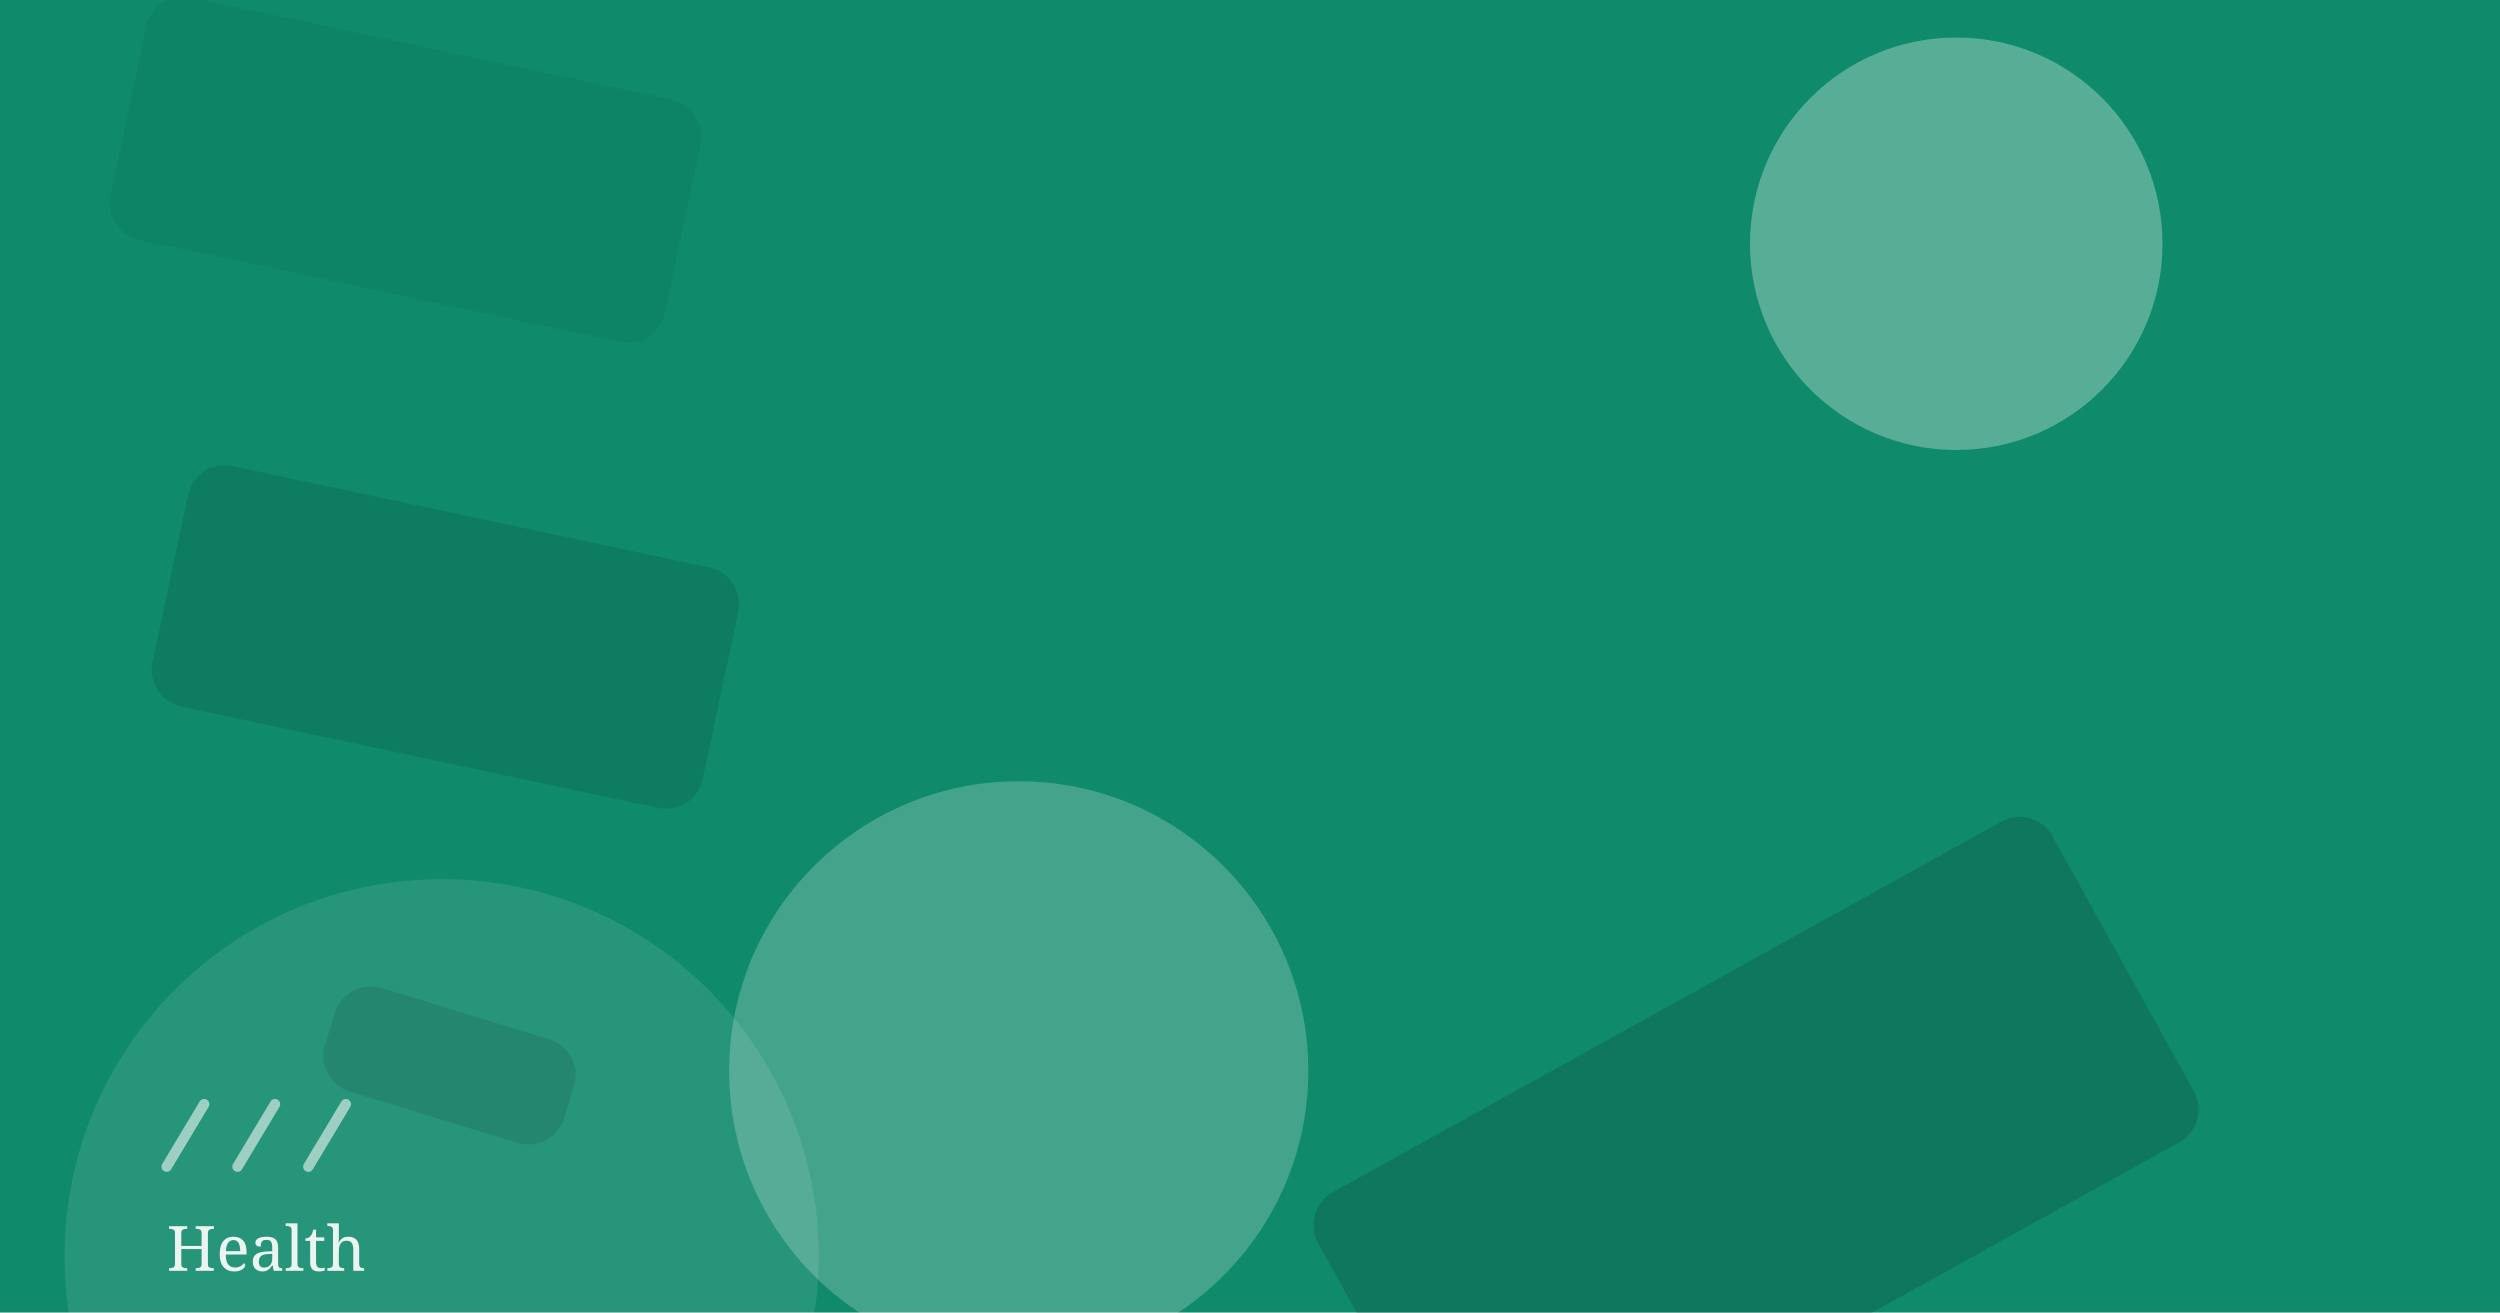
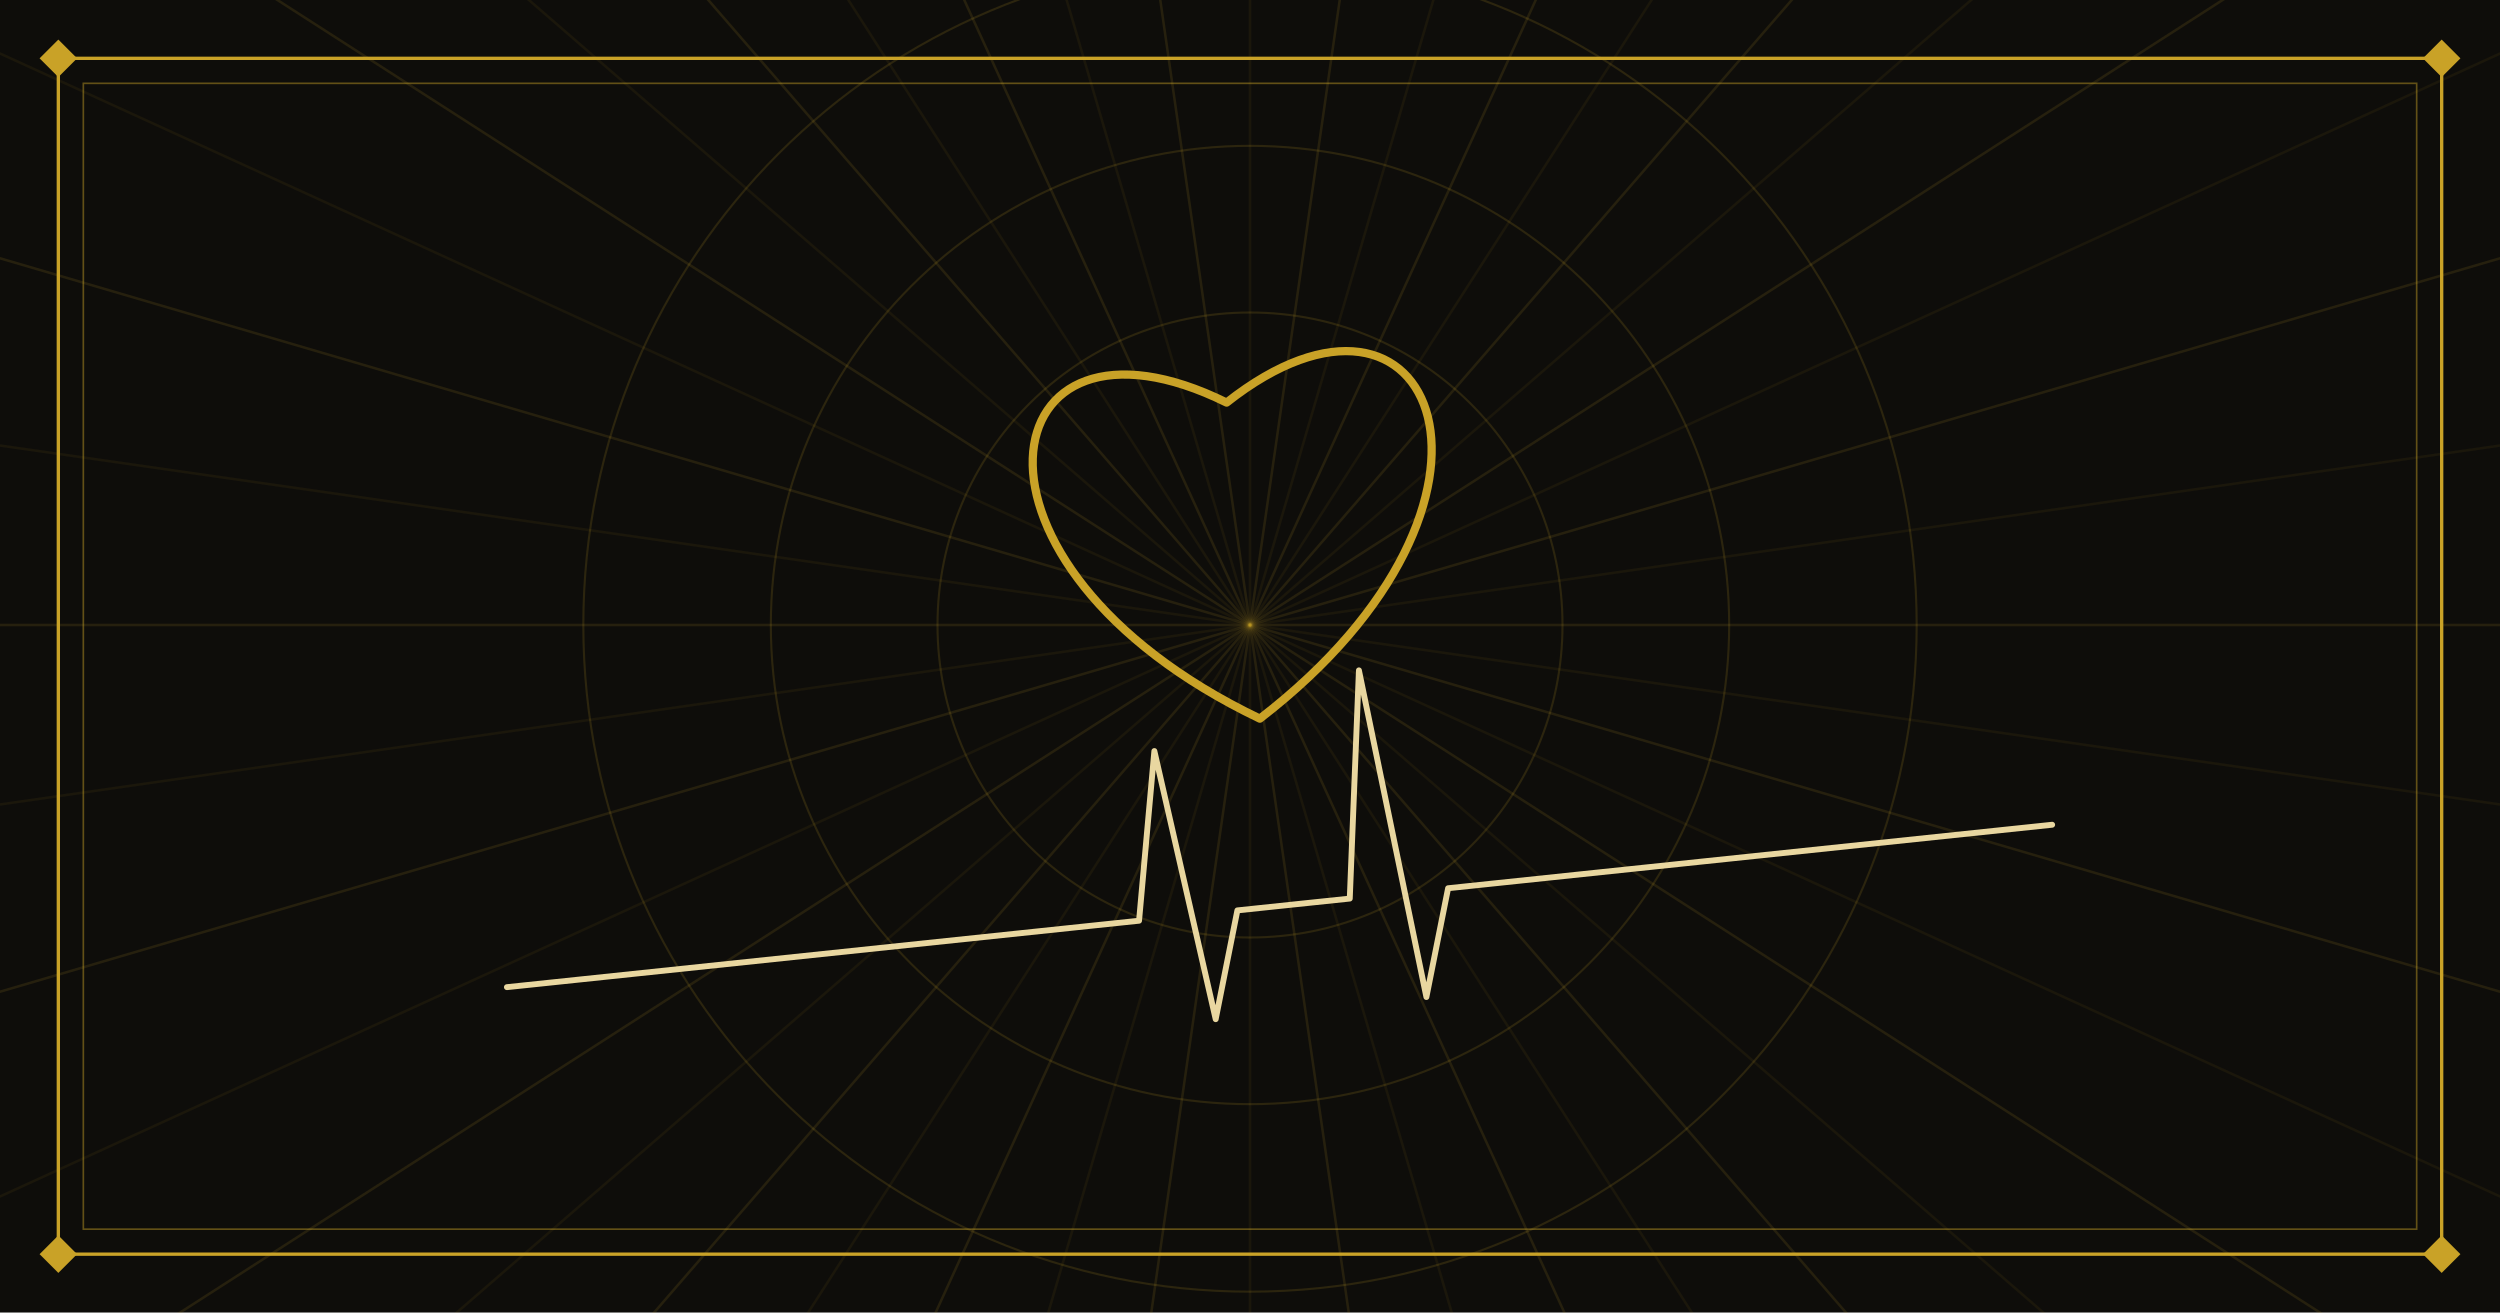
<svg xmlns="http://www.w3.org/2000/svg" viewBox="0 0 1200 630" width="1200" height="630">
-   <rect width="1200" height="630" fill="#0F8A6A" />
-   <rect x="94" y="220" width="270" height="118" rx="18" transform="rotate(12 94 220)" fill="#0b1020" fill-opacity="0.11" />
-   <circle cx="212" cy="603" r="181" fill="#ffffff" fill-opacity="0.1" />
-   <rect x="74" y="-5" width="272" height="119" rx="18" transform="rotate(12 74 -5)" fill="#0b1020" fill-opacity="0.05" />
-   <rect x="166" y="469" width="120" height="52" rx="18" transform="rotate(17 166 469)" fill="#0b1020" fill-opacity="0.11" />
-   <rect x="624" y="581" width="403" height="176" rx="18" transform="rotate(-29 624 581)" fill="#0b1020" fill-opacity="0.15" />
-   <circle cx="489" cy="514" r="139" fill="#ffffff" fill-opacity="0.22" />
-   <circle cx="939" cy="117" r="99" fill="#ffffff" fill-opacity="0.3" />
-   <line x1="80" y1="560" x2="98" y2="530" stroke="#ffffff" stroke-opacity="0.55" stroke-width="5" stroke-linecap="round" />
-   <line x1="114" y1="560" x2="132" y2="530" stroke="#ffffff" stroke-opacity="0.55" stroke-width="5" stroke-linecap="round" />
-   <line x1="148" y1="560" x2="166" y2="530" stroke="#ffffff" stroke-opacity="0.55" stroke-width="5" stroke-linecap="round" />
-   <text x="80" y="610" font-family="Georgia, serif" font-size="30" fill="#ffffff" fill-opacity="0.9">Health</text>
+   <rect width="1200" height="630" fill="#0E0D0A" />
+   <line x1="600" y1="300" x2="2000" y2="300" stroke="#C9A227" stroke-opacity="0.13" stroke-width="1.2" />
+   <line x1="600" y1="300" x2="1986" y2="499" stroke="#C9A227" stroke-opacity="0.07" stroke-width="1.2" />
+   <line x1="600" y1="300" x2="1943" y2="694" stroke="#C9A227" stroke-opacity="0.13" stroke-width="1.2" />
+   <line x1="600" y1="300" x2="1873" y2="882" stroke="#C9A227" stroke-opacity="0.07" stroke-width="1.2" />
+   <line x1="600" y1="300" x2="1778" y2="1057" stroke="#C9A227" stroke-opacity="0.13" stroke-width="1.2" />
+   <line x1="600" y1="300" x2="1658" y2="1217" stroke="#C9A227" stroke-opacity="0.07" stroke-width="1.2" />
+   <line x1="600" y1="300" x2="1517" y2="1358" stroke="#C9A227" stroke-opacity="0.13" stroke-width="1.2" />
+   <line x1="600" y1="300" x2="1357" y2="1478" stroke="#C9A227" stroke-opacity="0.07" stroke-width="1.2" />
+   <line x1="600" y1="300" x2="1182" y2="1573" stroke="#C9A227" stroke-opacity="0.13" stroke-width="1.2" />
+   <line x1="600" y1="300" x2="994" y2="1643" stroke="#C9A227" stroke-opacity="0.07" stroke-width="1.2" />
+   <line x1="600" y1="300" x2="799" y2="1686" stroke="#C9A227" stroke-opacity="0.13" stroke-width="1.2" />
+   <line x1="600" y1="300" x2="600" y2="1700" stroke="#C9A227" stroke-opacity="0.07" stroke-width="1.2" />
+   <line x1="600" y1="300" x2="401" y2="1686" stroke="#C9A227" stroke-opacity="0.13" stroke-width="1.2" />
+   <line x1="600" y1="300" x2="206" y2="1643" stroke="#C9A227" stroke-opacity="0.07" stroke-width="1.2" />
+   <line x1="600" y1="300" x2="18" y2="1573" stroke="#C9A227" stroke-opacity="0.13" stroke-width="1.2" />
+   <line x1="600" y1="300" x2="-157" y2="1478" stroke="#C9A227" stroke-opacity="0.07" stroke-width="1.2" />
+   <line x1="600" y1="300" x2="-317" y2="1358" stroke="#C9A227" stroke-opacity="0.13" stroke-width="1.2" />
+   <line x1="600" y1="300" x2="-458" y2="1217" stroke="#C9A227" stroke-opacity="0.07" stroke-width="1.2" />
+   <line x1="600" y1="300" x2="-578" y2="1057" stroke="#C9A227" stroke-opacity="0.13" stroke-width="1.2" />
+   <line x1="600" y1="300" x2="-673" y2="882" stroke="#C9A227" stroke-opacity="0.07" stroke-width="1.2" />
+   <line x1="600" y1="300" x2="-743" y2="694" stroke="#C9A227" stroke-opacity="0.13" stroke-width="1.2" />
+   <line x1="600" y1="300" x2="-786" y2="499" stroke="#C9A227" stroke-opacity="0.07" stroke-width="1.2" />
+   <line x1="600" y1="300" x2="-800" y2="300" stroke="#C9A227" stroke-opacity="0.13" stroke-width="1.2" />
+   <line x1="600" y1="300" x2="-786" y2="101" stroke="#C9A227" stroke-opacity="0.07" stroke-width="1.2" />
+   <line x1="600" y1="300" x2="-743" y2="-94" stroke="#C9A227" stroke-opacity="0.13" stroke-width="1.2" />
+   <line x1="600" y1="300" x2="-673" y2="-282" stroke="#C9A227" stroke-opacity="0.07" stroke-width="1.2" />
+   <line x1="600" y1="300" x2="-578" y2="-457" stroke="#C9A227" stroke-opacity="0.13" stroke-width="1.2" />
+   <line x1="600" y1="300" x2="-458" y2="-617" stroke="#C9A227" stroke-opacity="0.07" stroke-width="1.2" />
+   <line x1="600" y1="300" x2="-317" y2="-758" stroke="#C9A227" stroke-opacity="0.13" stroke-width="1.2" />
+   <line x1="600" y1="300" x2="-157" y2="-878" stroke="#C9A227" stroke-opacity="0.07" stroke-width="1.2" />
+   <line x1="600" y1="300" x2="18" y2="-973" stroke="#C9A227" stroke-opacity="0.13" stroke-width="1.2" />
+   <line x1="600" y1="300" x2="206" y2="-1043" stroke="#C9A227" stroke-opacity="0.07" stroke-width="1.2" />
+   <line x1="600" y1="300" x2="401" y2="-1086" stroke="#C9A227" stroke-opacity="0.13" stroke-width="1.2" />
+   <line x1="600" y1="300" x2="600" y2="-1100" stroke="#C9A227" stroke-opacity="0.07" stroke-width="1.2" />
+   <line x1="600" y1="300" x2="799" y2="-1086" stroke="#C9A227" stroke-opacity="0.13" stroke-width="1.2" />
+   <line x1="600" y1="300" x2="994" y2="-1043" stroke="#C9A227" stroke-opacity="0.07" stroke-width="1.2" />
+   <line x1="600" y1="300" x2="1182" y2="-973" stroke="#C9A227" stroke-opacity="0.13" stroke-width="1.2" />
+   <line x1="600" y1="300" x2="1357" y2="-878" stroke="#C9A227" stroke-opacity="0.07" stroke-width="1.2" />
+   <line x1="600" y1="300" x2="1517" y2="-758" stroke="#C9A227" stroke-opacity="0.13" stroke-width="1.2" />
+   <line x1="600" y1="300" x2="1658" y2="-617" stroke="#C9A227" stroke-opacity="0.07" stroke-width="1.2" />
+   <line x1="600" y1="300" x2="1778" y2="-457" stroke="#C9A227" stroke-opacity="0.13" stroke-width="1.2" />
+   <line x1="600" y1="300" x2="1873" y2="-282" stroke="#C9A227" stroke-opacity="0.07" stroke-width="1.2" />
+   <line x1="600" y1="300" x2="1943" y2="-94" stroke="#C9A227" stroke-opacity="0.13" stroke-width="1.2" />
+   <line x1="600" y1="300" x2="1986" y2="101" stroke="#C9A227" stroke-opacity="0.07" stroke-width="1.2" />
+   <circle cx="600" cy="300" r="150" fill="none" stroke="#C9A227" stroke-opacity="0.16" stroke-width="1" />
+   <circle cx="600" cy="300" r="230" fill="none" stroke="#C9A227" stroke-opacity="0.16" stroke-width="1" />
+   <circle cx="600" cy="300" r="320" fill="none" stroke="#C9A227" stroke-opacity="0.16" stroke-width="1" />
+   <rect x="28" y="28" width="1144" height="574" fill="none" stroke="#C9A227" stroke-width="1.6" />
+   <rect x="40" y="40" width="1120" height="550" fill="none" stroke="#C9A227" stroke-opacity="0.45" stroke-width="0.8" />
+   <path d="M28 19 L37 28 L28 37 L19 28 Z" fill="#C9A227" />
+   <path d="M1172 19 L1181 28 L1172 37 L1163 28 Z" fill="#C9A227" />
+   <path d="M28 593 L37 602 L28 611 L19 602 Z" fill="#C9A227" />
+   <path d="M1172 593 L1181 602 L1172 611 L1163 602 Z" fill="#C9A227" />
+   <g transform="translate(600 300) rotate(-6) scale(1.13)" fill="none" stroke="#C9A227" stroke-width="3" stroke-linecap="round" stroke-linejoin="round">
+     <path d="M0 40 C-130 -40 -95 -155 0 -95 C95 -155 130 -40 0 40 Z" stroke-width="3.5" />
+     <polyline points="-330,120 -300,120 -270,120 -240,120 -210,120 -180,120 -150,120 -120,120 -90,120 -60,120 -46,49 -32,165 -18,120 0,120 30,120 44,24 58,165 72,120 90,120 120,120 150,120 180,120 210,120 240,120 270,120 300,120 330,120" stroke="#E9D7A0" stroke-width="2.5" />
+   </g>
</svg>
